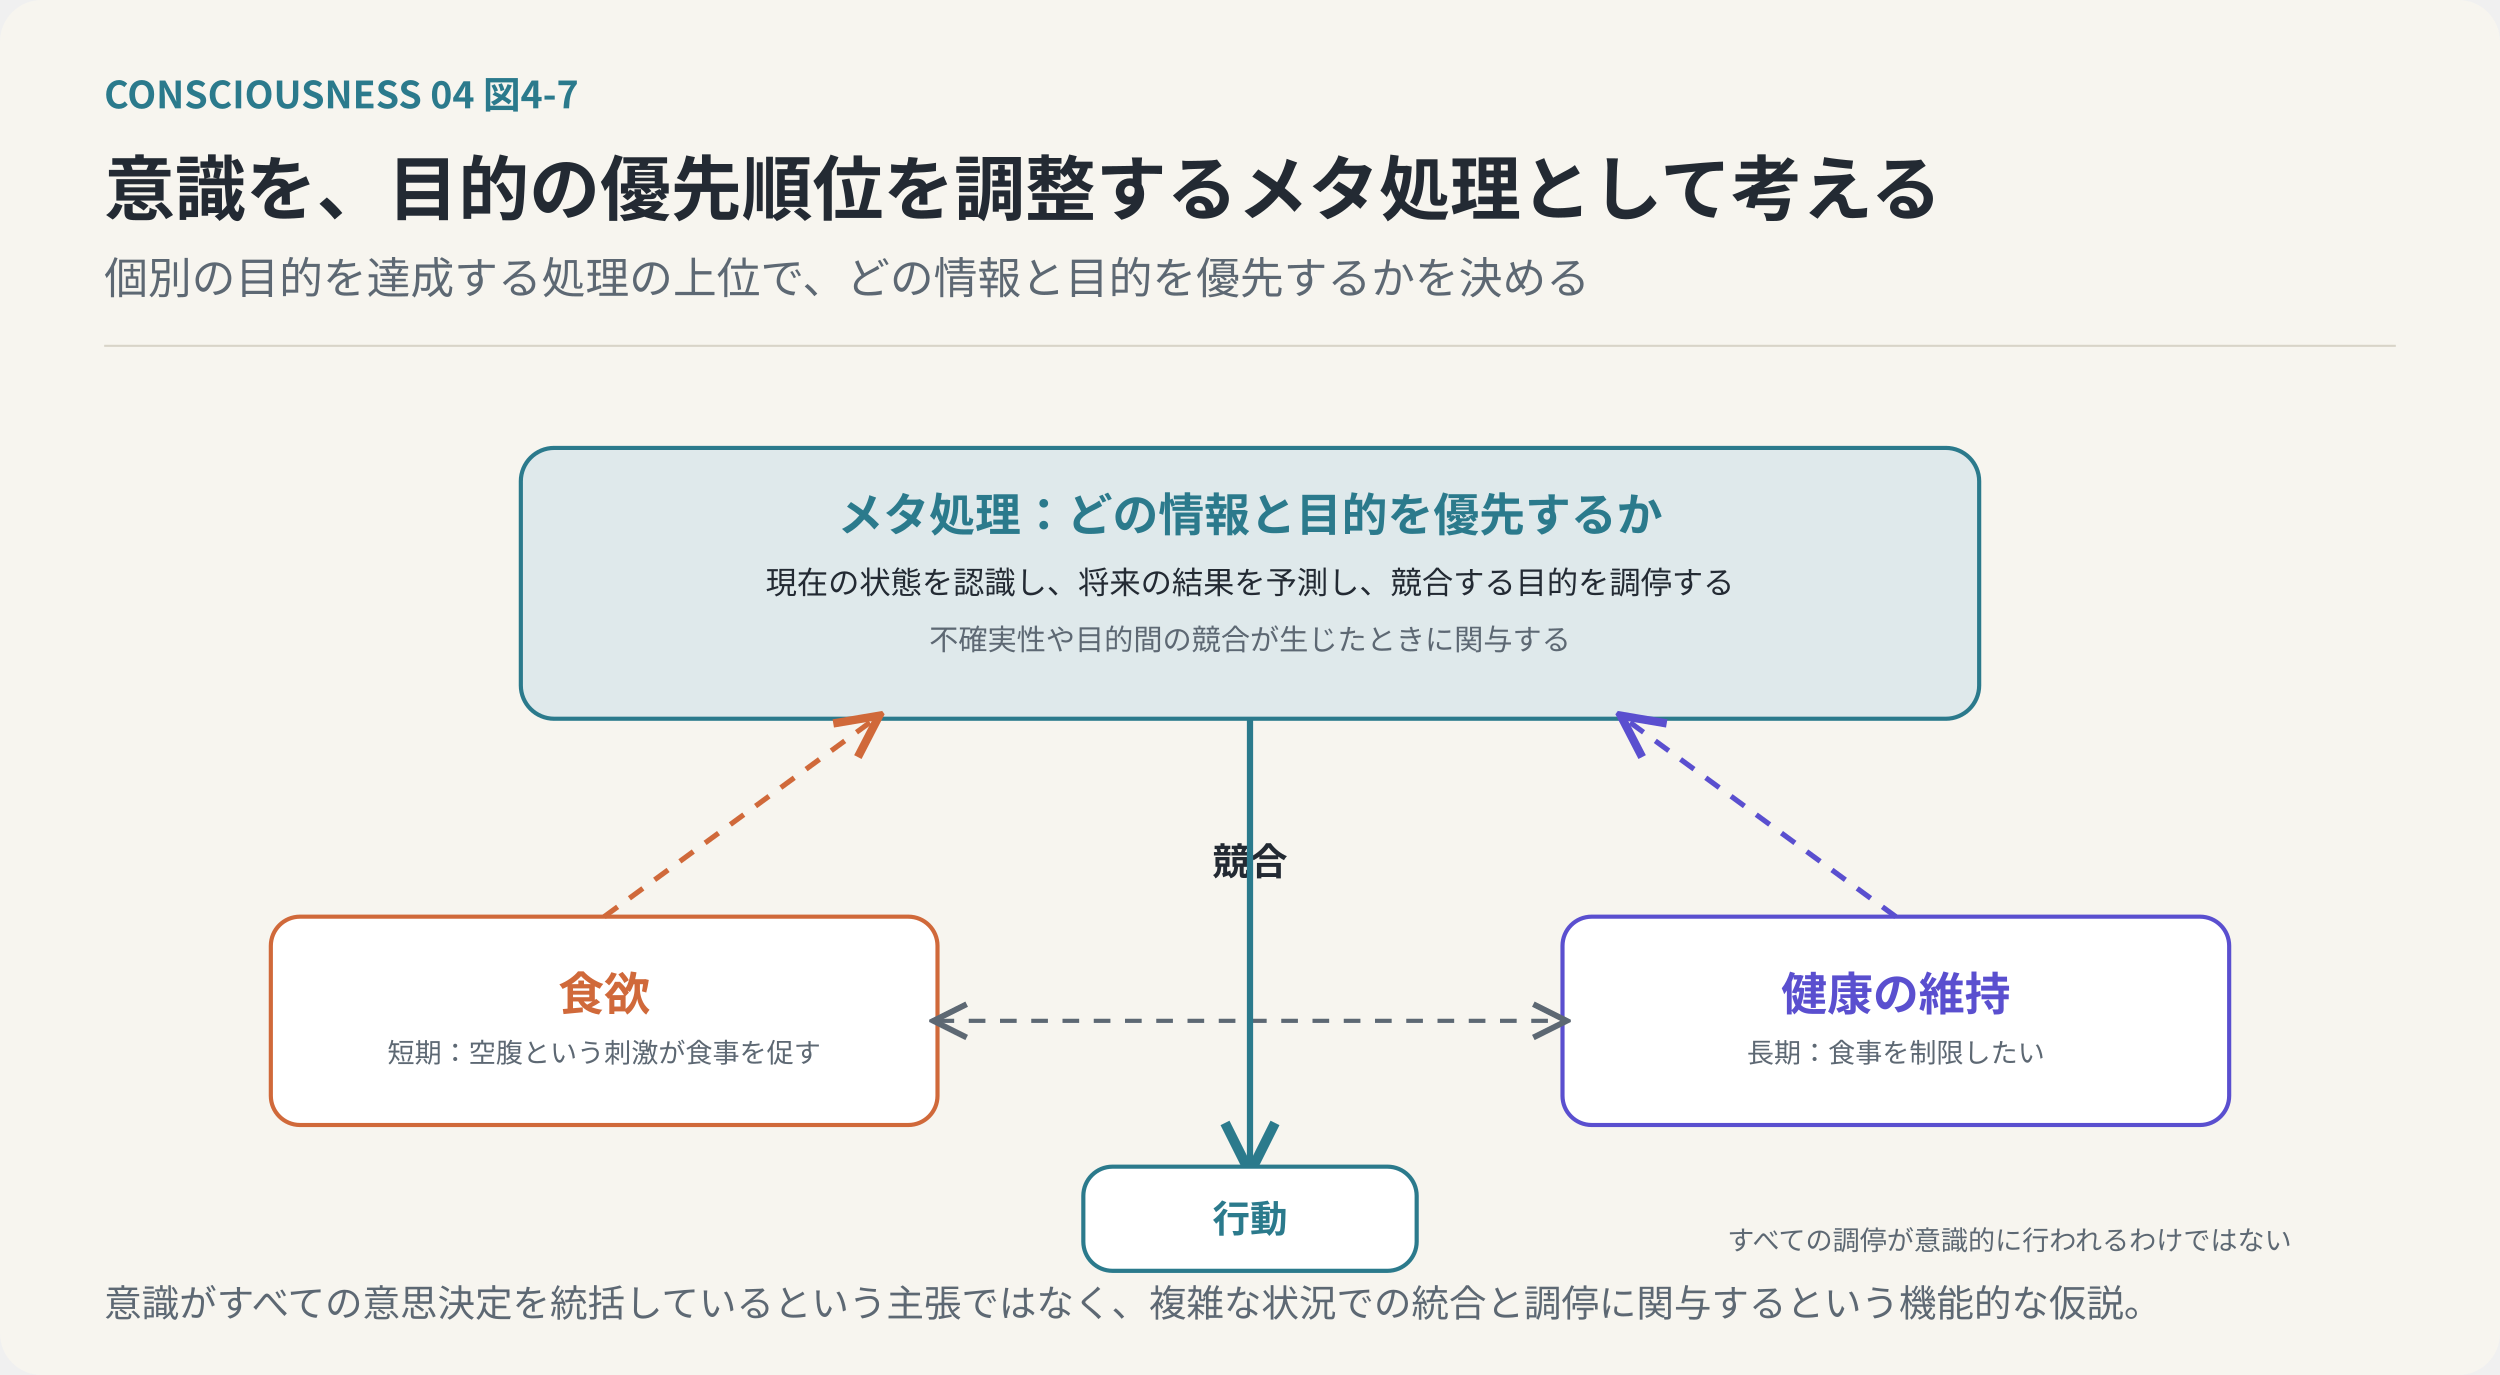
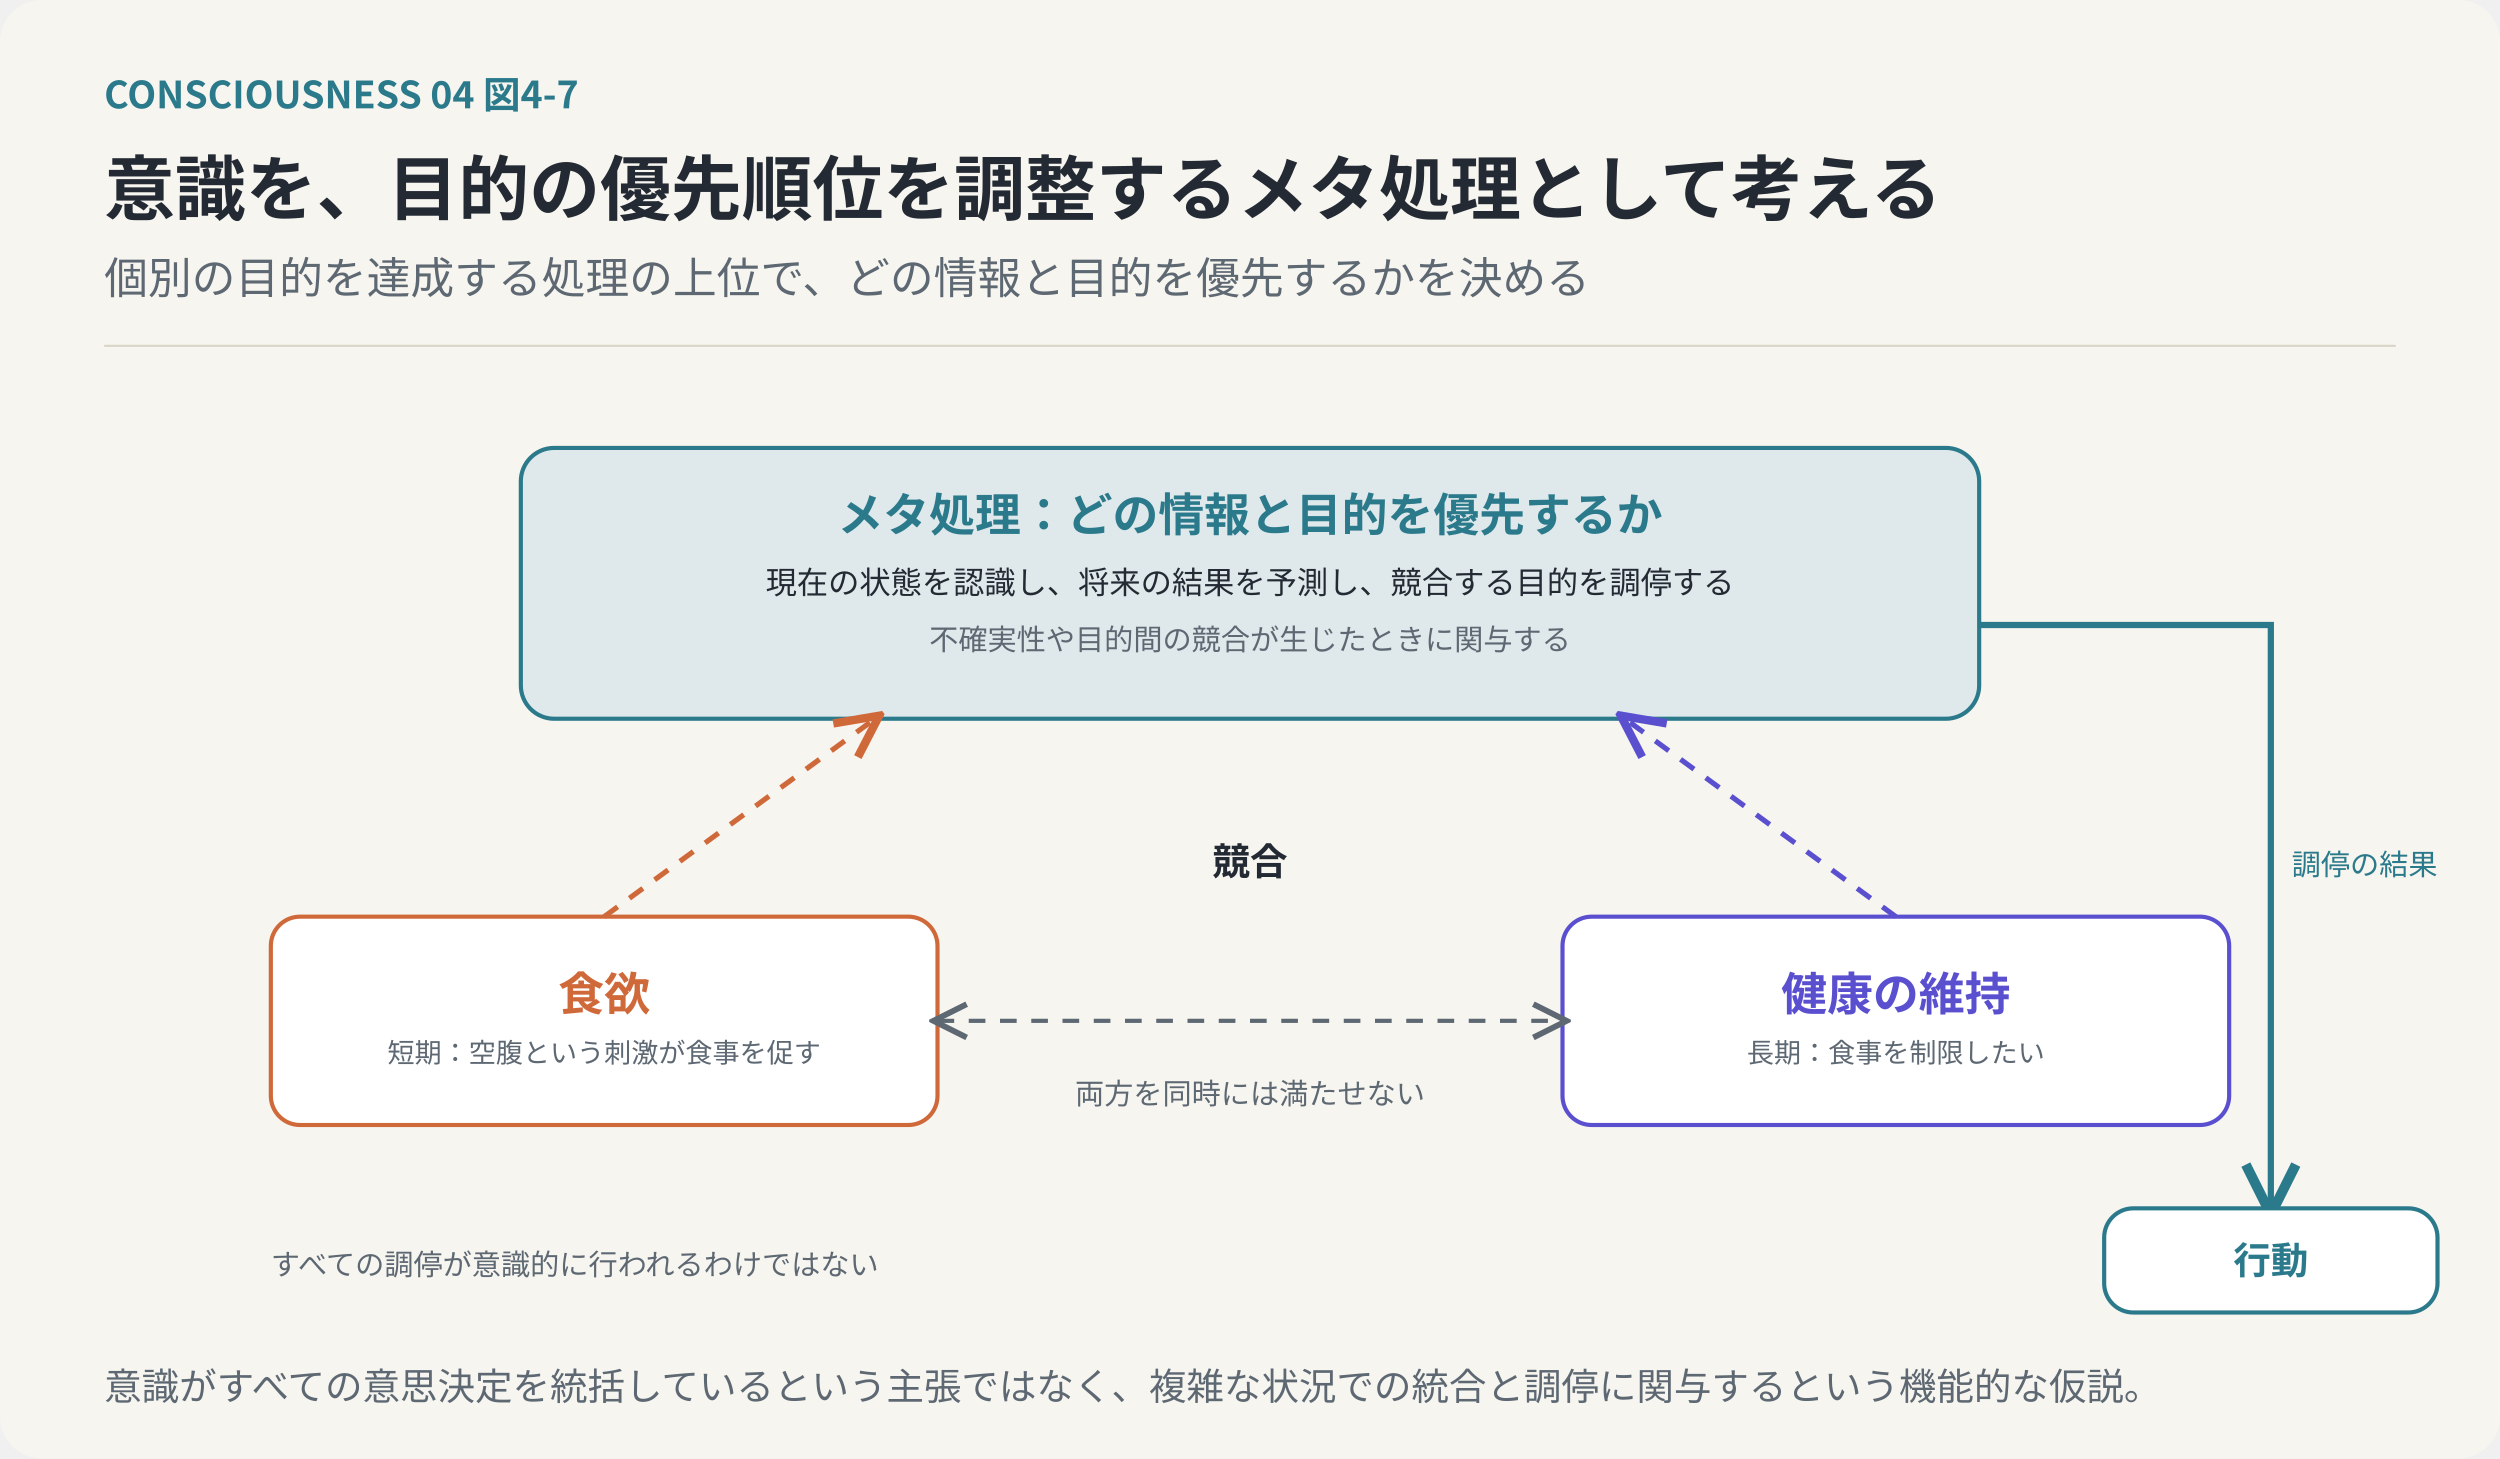
- <svg xmlns="http://www.w3.org/2000/svg" width="1200" height="660" viewBox="0 0 1200 660" role="img" aria-labelledby="title desc">
+ <svg xmlns="http://www.w3.org/2000/svg" width="1200" height="700" viewBox="0 0 1200 700" role="img" aria-labelledby="title desc">
  <defs>
    <marker id="arrow" markerWidth="10" markerHeight="10" refX="8" refY="5" orient="auto-start-reverse">
      <path d="M1,1 L9,5 L1,9" fill="none" stroke="#5d6873" stroke-width="1.4" />
    </marker>
    <marker id="arrow-teal" markerWidth="10" markerHeight="10" refX="8" refY="5" orient="auto-start-reverse">
      <path d="M1,1 L9,5 L1,9" fill="none" stroke="#2b7a8c" stroke-width="1.6" />
    </marker>
    <marker id="arrow-terra" markerWidth="10" markerHeight="10" refX="8" refY="5" orient="auto-start-reverse">
      <path d="M1,1 L9,5 L1,9" fill="none" stroke="#d0693a" stroke-width="1.6" />
    </marker>
    <marker id="arrow-indigo" markerWidth="10" markerHeight="10" refX="8" refY="5" orient="auto-start-reverse">
      <path d="M1,1 L9,5 L1,9" fill="none" stroke="#5a4fcf" stroke-width="1.6" />
    </marker>
    <marker id="arrow-ink" markerWidth="10" markerHeight="10" refX="8" refY="5" orient="auto-start-reverse">
      <path d="M1,1 L9,5 L1,9" fill="none" stroke="#232a33" stroke-width="1.6" />
    </marker>
  </defs>
-   <rect width="1200" height="660" rx="20" fill="#f7f5ef" />
+   <rect width="1200" height="700" rx="20" fill="#f7f5ef" />
  <g font-family="system-ui, -apple-system, &quot;Hiragino Kaku Gothic ProN&quot;, &quot;Noto Sans CJK JP&quot;, Meiryo, sans-serif">
    <text x="50.0" y="52.0" fill="#2b7a8c" font-size="18" text-anchor="start" font-weight="700">CONSCIOUSNESS     04     図4-7</text>
    <text x="50.0" y="103.0" fill="#232a33" font-size="34" text-anchor="start" font-weight="700">意識を、目的の優先順位を調整するメタ処理として考える</text>
    <text x="50.0" y="141.0" fill="#5d6873" font-size="21" text-anchor="start" font-weight="400">個別の目的を達成する処理の上位で、どの情報と目的を優先するかを決める</text>
    <line x1="50.0" y1="166.0" x2="1150.0" y2="166.0" stroke="#d8d4c8" stroke-width="1" />
    <rect x="250.0" y="215.0" width="700.0" height="130.0" rx="16" fill="#dfe9eb" stroke="#2b7a8c" stroke-width="2" />
    <text x="600.0" y="255.0" fill="#2b7a8c" font-size="22" text-anchor="middle" font-weight="700">メタ処理：どの情報と目的を優先するか</text>
    <text x="600.0" y="285.0" fill="#232a33" font-size="15" text-anchor="middle" font-weight="400">現在の状態を認識し、将来の結果を予測し、競合する目的を調停する</text>
    <text x="600.0" y="312.0" fill="#5d6873" font-size="14" text-anchor="middle" font-weight="400">不確実性や目的間の競合が生じたときに関与する</text>
    <rect x="130.0" y="440.0" width="320.0" height="100.0" rx="14" fill="#ffffff" stroke="#d0693a" stroke-width="2" />
    <text x="290.0" y="485.0" fill="#d0693a" font-size="22" text-anchor="middle" font-weight="700">食欲</text>
    <text x="290.0" y="510.0" fill="#5d6873" font-size="13" text-anchor="middle" font-weight="400">短期：空腹という刺激が食事を促す</text>
    <rect x="750.0" y="440.0" width="320.0" height="100.0" rx="14" fill="#ffffff" stroke="#5a4fcf" stroke-width="2" />
    <text x="910.0" y="485.0" fill="#5a4fcf" font-size="22" text-anchor="middle" font-weight="700">健康の維持</text>
    <text x="910.0" y="510.0" fill="#5d6873" font-size="13" text-anchor="middle" font-weight="400">長期：食事を制限したい</text>
    <line x1="290.0" y1="440.0" x2="420.0" y2="345.0" stroke="#d0693a" stroke-width="2.5" marker-end="url(#arrow-terra)" stroke-dasharray="8 7" />
    <line x1="910.0" y1="440.0" x2="780.0" y2="345.0" stroke="#5a4fcf" stroke-width="2.5" marker-end="url(#arrow-indigo)" stroke-dasharray="8 7" />
    <text x="600.0" y="420.0" fill="#232a33" font-size="18" text-anchor="middle" font-weight="700">競合</text>
    <line x1="450.0" y1="490.0" x2="750.0" y2="490.0" stroke="#5d6873" stroke-width="2" marker-end="url(#arrow)" marker-start="url(#arrow)" stroke-dasharray="8 7" />
-     <line x1="600.0" y1="345.0" x2="600.0" y2="560.0" stroke="#2b7a8c" stroke-width="3" marker-end="url(#arrow-teal)" />
-     <rect x="520.0" y="560.0" width="160.0" height="50.0" rx="14" fill="#ffffff" stroke="#2b7a8c" stroke-width="2" />
-     <text x="600.0" y="591.5" fill="#2b7a8c" font-size="18" text-anchor="middle" font-weight="700">行動</text>
-     <text x="1100.0" y="600.0" fill="#5d6873" font-size="13" text-anchor="end" font-weight="400">すべての調停が意識的に行われるわけではない</text>
-     <text x="50.0" y="632.0" fill="#5d6873" font-size="18" text-anchor="start" font-weight="400">意識がすべての意思決定を統括しているという主張ではなく、複雑な状況での統合と調停に関与するという機能的な仮説。</text>
+     <text x="600.0" y="530.0" fill="#5d6873" font-size="14" text-anchor="middle" font-weight="400">両方を同時には満たせない</text>
+     <path d="M950,300 L1090,300 L1090,580" fill="none" stroke="#2b7a8c" stroke-width="3" marker-end="url(#arrow-teal)" />
+     <text x="1100.0" y="420.0" fill="#2b7a8c" font-size="14" text-anchor="start" font-weight="400">調停の結果</text>
+     <rect x="1010.0" y="580.0" width="160.0" height="50.0" rx="14" fill="#ffffff" stroke="#2b7a8c" stroke-width="2" />
+     <text x="1090.0" y="611.5" fill="#2b7a8c" font-size="18" text-anchor="middle" font-weight="700">行動</text>
+     <text x="130.0" y="612.0" fill="#5d6873" font-size="14" text-anchor="start" font-weight="400">すべての調停が意識的に行われるわけではない</text>
+     <text x="50.0" y="672.0" fill="#5d6873" font-size="18" text-anchor="start" font-weight="400">意識がすべての意思決定を統括しているという主張ではなく、複雑な状況での統合と調停に関与するという機能的な仮説。</text>
  </g>
</svg>
